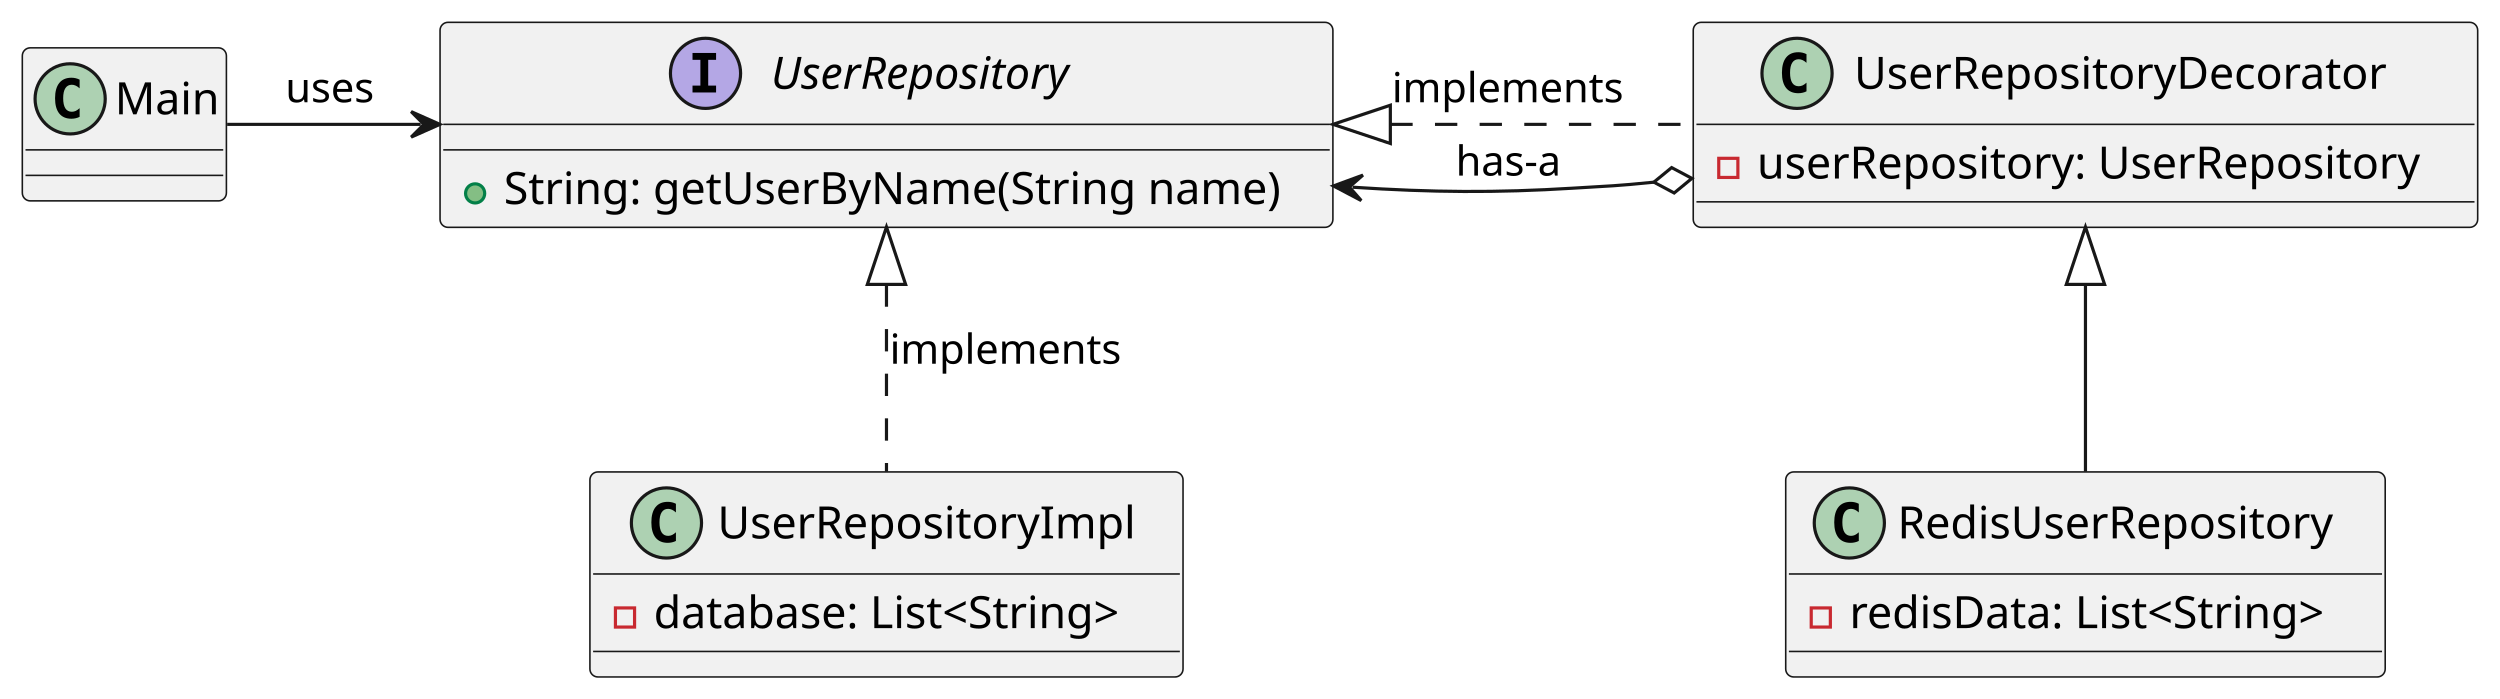
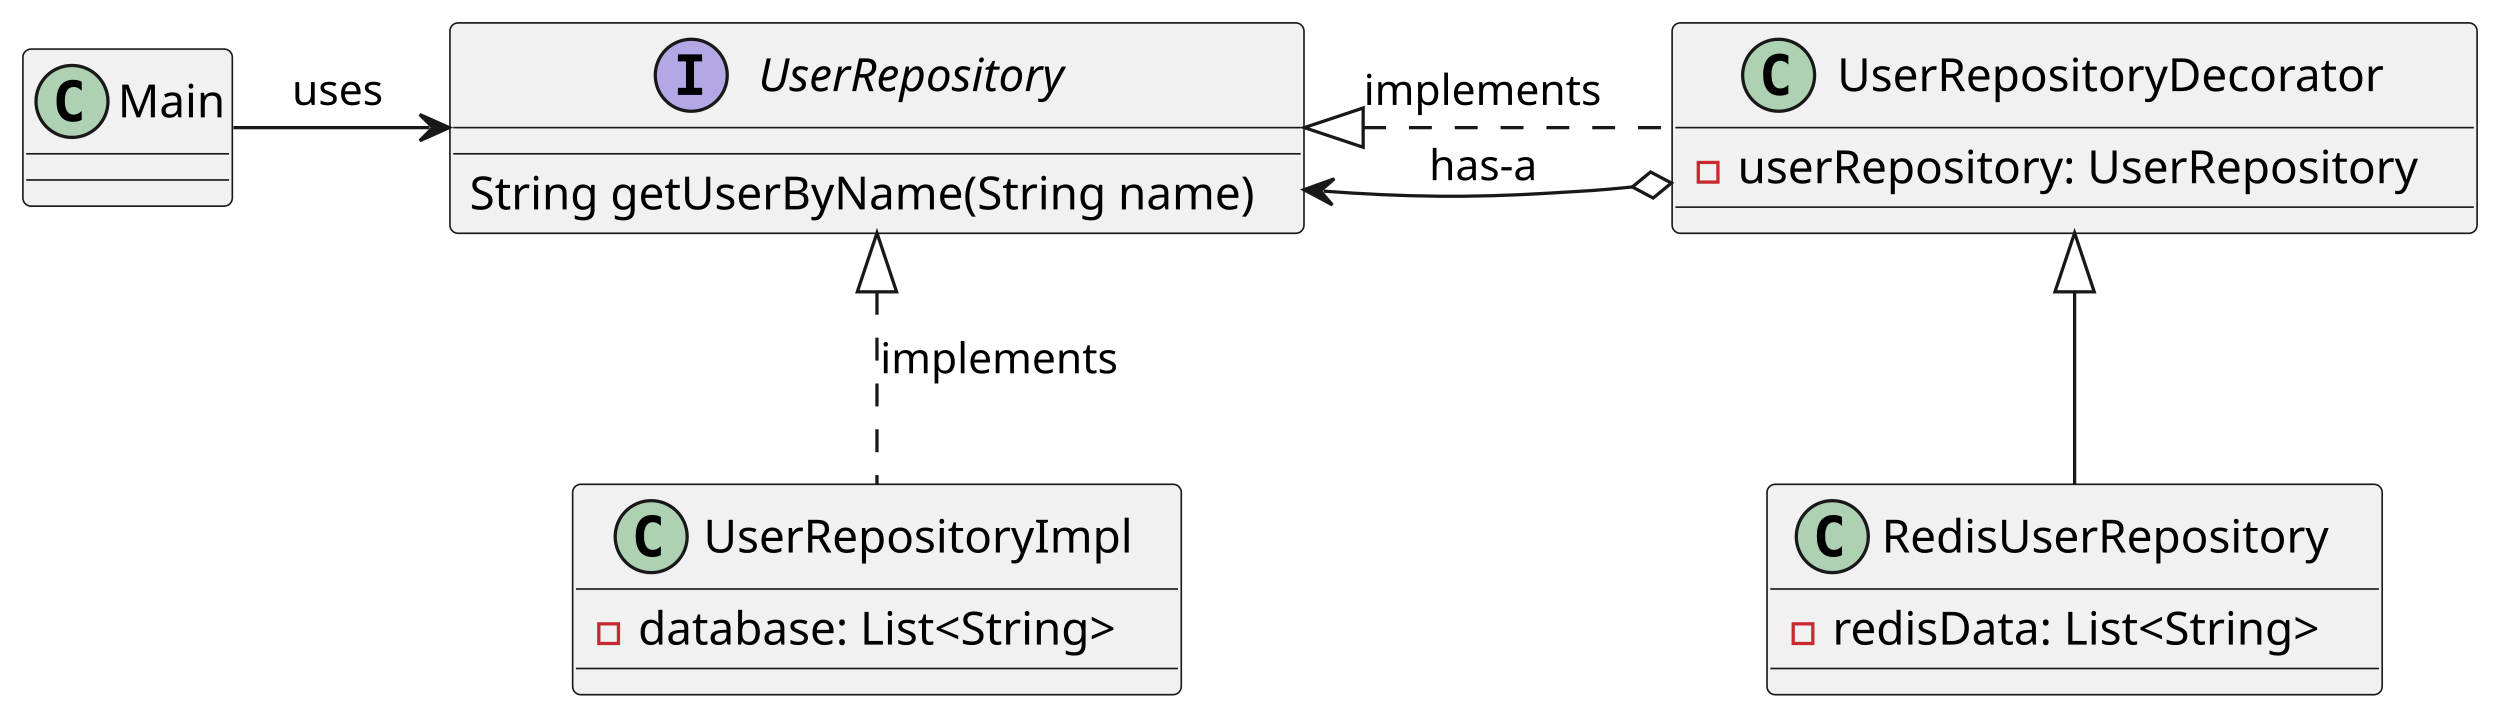
- <svg xmlns="http://www.w3.org/2000/svg" contentStyleType="text/css" height="219px" preserveAspectRatio="none" style="width:784px;height:219px;background:#FFFFFF;" version="1.1" viewBox="0 0 784 219" width="784px" zoomAndPan="magnify">
+ <svg xmlns="http://www.w3.org/2000/svg" contentStyleType="text/css" height="219px" preserveAspectRatio="none" style="width:764px;height:219px;background:#FFFFFF;" version="1.1" viewBox="0 0 764 219" width="764px" zoomAndPan="magnify">
  <defs />
  <g>
    <g id="elem_UserRepository">
-       <rect codeLine="1" fill="#F1F1F1" height="64.297" id="UserRepository" rx="2.5" ry="2.5" style="stroke:#181818;stroke-width:0.5;" width="280" x="138" y="7" />
-       <ellipse cx="221.25" cy="23" fill="#B4A7E5" rx="11" ry="11" style="stroke:#181818;stroke-width:1.0;" />
-       <path d="M217.172,18.766 L217.172,16.609 L224.562,16.609 L224.562,18.766 L222.094,18.766 L222.094,26.844 L224.562,26.844 L224.562,29 L217.172,29 L217.172,26.844 L219.641,26.844 L219.641,18.766 L217.172,18.766 Z " fill="#000000" />
-       <text fill="#000000" font-family="sans-serif" font-size="14" font-style="italic" lengthAdjust="spacing" textLength="105" x="241.75" y="27.847">UserRepository</text>
-       <line style="stroke:#181818;stroke-width:0.5;" x1="139" x2="417" y1="39" y2="39" />
-       <line style="stroke:#181818;stroke-width:0.5;" x1="139" x2="417" y1="47" y2="47" />
-       <ellipse cx="149" cy="60.648" fill="#84BE84" rx="3" ry="3" style="stroke:#038048;stroke-width:1.0;" />
-       <text fill="#000000" font-family="sans-serif" font-size="14" lengthAdjust="spacing" textLength="254" x="158" y="63.995">String: getUserByName(String name)</text>
+       <rect codeLine="1" fill="#F1F1F1" height="64.297" id="UserRepository" rx="2.5" ry="2.5" style="stroke:#181818;stroke-width:0.5;" width="261" x="137.5" y="7" />
+       <ellipse cx="211.25" cy="23" fill="#B4A7E5" rx="11" ry="11" style="stroke:#181818;stroke-width:1.0;" />
+       <path d="M207.172,18.766 L207.172,16.609 L214.562,16.609 L214.562,18.766 L212.094,18.766 L212.094,26.844 L214.562,26.844 L214.562,29 L207.172,29 L207.172,26.844 L209.641,26.844 L209.641,18.766 L207.172,18.766 Z " fill="#000000" />
+       <text fill="#000000" font-family="sans-serif" font-size="14" font-style="italic" lengthAdjust="spacing" textLength="105" x="231.75" y="27.847">UserRepository</text>
+       <line style="stroke:#181818;stroke-width:0.5;" x1="138.5" x2="397.5" y1="39" y2="39" />
+       <line style="stroke:#181818;stroke-width:0.5;" x1="138.5" x2="397.5" y1="47" y2="47" />
+       <text fill="#000000" font-family="sans-serif" font-size="14" lengthAdjust="spacing" textLength="249" x="143.5" y="63.995">String getUserByName(String name)</text>
    </g>
    <g id="elem_UserRepositoryImpl">
-       <rect codeLine="4" fill="#F1F1F1" height="64.297" id="UserRepositoryImpl" rx="2.5" ry="2.5" style="stroke:#181818;stroke-width:0.5;" width="186" x="185" y="148" />
-       <ellipse cx="209" cy="164" fill="#ADD1B2" rx="11" ry="11" style="stroke:#181818;stroke-width:1.0;" />
-       <path d="M211.969,169.641 Q211.391,169.938 210.75,170.078 Q210.109,170.234 209.406,170.234 Q206.906,170.234 205.578,168.594 Q204.266,166.938 204.266,163.812 Q204.266,160.688 205.578,159.031 Q206.906,157.375 209.406,157.375 Q210.109,157.375 210.75,157.531 Q211.406,157.688 211.969,157.984 L211.969,160.703 Q211.344,160.125 210.75,159.859 Q210.156,159.578 209.531,159.578 Q208.188,159.578 207.5,160.656 Q206.812,161.719 206.812,163.812 Q206.812,165.906 207.5,166.984 Q208.188,168.047 209.531,168.047 Q210.156,168.047 210.75,167.781 Q211.344,167.5 211.969,166.922 L211.969,169.641 Z " fill="#000000" />
-       <text fill="#000000" font-family="sans-serif" font-size="14" lengthAdjust="spacing" textLength="134" x="225" y="168.847">UserRepositoryImpl</text>
-       <line style="stroke:#181818;stroke-width:0.5;" x1="186" x2="370" y1="180" y2="180" />
-       <rect fill="none" height="6" style="stroke:#C82930;stroke-width:1.0;" width="6" x="193" y="190.648" />
-       <text fill="#000000" font-family="sans-serif" font-size="14" lengthAdjust="spacing" textLength="160" x="205" y="196.995">database: List&lt;String&gt;</text>
-       <line style="stroke:#181818;stroke-width:0.5;" x1="186" x2="370" y1="204.297" y2="204.297" />
+       <rect codeLine="4" fill="#F1F1F1" height="64.297" id="UserRepositoryImpl" rx="2.5" ry="2.5" style="stroke:#181818;stroke-width:0.5;" width="186" x="175" y="148" />
+       <ellipse cx="199" cy="164" fill="#ADD1B2" rx="11" ry="11" style="stroke:#181818;stroke-width:1.0;" />
+       <path d="M201.969,169.641 Q201.391,169.938 200.75,170.078 Q200.109,170.234 199.406,170.234 Q196.906,170.234 195.578,168.594 Q194.266,166.938 194.266,163.812 Q194.266,160.688 195.578,159.031 Q196.906,157.375 199.406,157.375 Q200.109,157.375 200.75,157.531 Q201.406,157.688 201.969,157.984 L201.969,160.703 Q201.344,160.125 200.75,159.859 Q200.156,159.578 199.531,159.578 Q198.188,159.578 197.5,160.656 Q196.812,161.719 196.812,163.812 Q196.812,165.906 197.5,166.984 Q198.188,168.047 199.531,168.047 Q200.156,168.047 200.75,167.781 Q201.344,167.5 201.969,166.922 L201.969,169.641 Z " fill="#000000" />
+       <text fill="#000000" font-family="sans-serif" font-size="14" lengthAdjust="spacing" textLength="134" x="215" y="168.847">UserRepositoryImpl</text>
+       <line style="stroke:#181818;stroke-width:0.5;" x1="176" x2="360" y1="180" y2="180" />
+       <rect fill="none" height="6" style="stroke:#C82930;stroke-width:1.0;" width="6" x="183" y="190.648" />
+       <text fill="#000000" font-family="sans-serif" font-size="14" lengthAdjust="spacing" textLength="160" x="195" y="196.995">database: List&lt;String&gt;</text>
+       <line style="stroke:#181818;stroke-width:0.5;" x1="176" x2="360" y1="204.297" y2="204.297" />
    </g>
    <g id="elem_UserRepositoryDecorator">
-       <rect codeLine="7" fill="#F1F1F1" height="64.297" id="UserRepositoryDecorator" rx="2.5" ry="2.5" style="stroke:#181818;stroke-width:0.5;" width="246" x="531" y="7" />
-       <ellipse cx="563.55" cy="23" fill="#ADD1B2" rx="11" ry="11" style="stroke:#181818;stroke-width:1.0;" />
-       <path d="M566.519,28.641 Q565.941,28.938 565.3,29.078 Q564.659,29.234 563.956,29.234 Q561.456,29.234 560.128,27.594 Q558.816,25.938 558.816,22.812 Q558.816,19.688 560.128,18.031 Q561.456,16.375 563.956,16.375 Q564.659,16.375 565.3,16.531 Q565.956,16.688 566.519,16.984 L566.519,19.703 Q565.894,19.125 565.3,18.859 Q564.706,18.578 564.081,18.578 Q562.737,18.578 562.05,19.656 Q561.362,20.719 561.362,22.812 Q561.362,24.906 562.05,25.984 Q562.737,27.047 564.081,27.047 Q564.706,27.047 565.3,26.781 Q565.894,26.5 566.519,25.922 L566.519,28.641 Z " fill="#000000" />
-       <text fill="#000000" font-family="sans-serif" font-size="14" lengthAdjust="spacing" textLength="175" x="581.45" y="27.847">UserRepositoryDecorator</text>
-       <line style="stroke:#181818;stroke-width:0.5;" x1="532" x2="776" y1="39" y2="39" />
-       <rect fill="none" height="6" style="stroke:#C82930;stroke-width:1.0;" width="6" x="539" y="49.648" />
-       <text fill="#000000" font-family="sans-serif" font-size="14" lengthAdjust="spacing" textLength="220" x="551" y="55.995">userRepository: UserRepository</text>
-       <line style="stroke:#181818;stroke-width:0.5;" x1="532" x2="776" y1="63.297" y2="63.297" />
+       <rect codeLine="7" fill="#F1F1F1" height="64.297" id="UserRepositoryDecorator" rx="2.5" ry="2.5" style="stroke:#181818;stroke-width:0.5;" width="246" x="511" y="7" />
+       <ellipse cx="543.55" cy="23" fill="#ADD1B2" rx="11" ry="11" style="stroke:#181818;stroke-width:1.0;" />
+       <path d="M546.519,28.641 Q545.941,28.938 545.3,29.078 Q544.659,29.234 543.956,29.234 Q541.456,29.234 540.128,27.594 Q538.816,25.938 538.816,22.812 Q538.816,19.688 540.128,18.031 Q541.456,16.375 543.956,16.375 Q544.659,16.375 545.3,16.531 Q545.956,16.688 546.519,16.984 L546.519,19.703 Q545.894,19.125 545.3,18.859 Q544.706,18.578 544.081,18.578 Q542.737,18.578 542.05,19.656 Q541.362,20.719 541.362,22.812 Q541.362,24.906 542.05,25.984 Q542.737,27.047 544.081,27.047 Q544.706,27.047 545.3,26.781 Q545.894,26.5 546.519,25.922 L546.519,28.641 Z " fill="#000000" />
+       <text fill="#000000" font-family="sans-serif" font-size="14" lengthAdjust="spacing" textLength="175" x="561.45" y="27.847">UserRepositoryDecorator</text>
+       <line style="stroke:#181818;stroke-width:0.5;" x1="512" x2="756" y1="39" y2="39" />
+       <rect fill="none" height="6" style="stroke:#C82930;stroke-width:1.0;" width="6" x="519" y="49.648" />
+       <text fill="#000000" font-family="sans-serif" font-size="14" lengthAdjust="spacing" textLength="220" x="531" y="55.995">userRepository: UserRepository</text>
+       <line style="stroke:#181818;stroke-width:0.5;" x1="512" x2="756" y1="63.297" y2="63.297" />
    </g>
    <g id="elem_RedisUserRepository">
-       <rect codeLine="10" fill="#F1F1F1" height="64.297" id="RedisUserRepository" rx="2.5" ry="2.5" style="stroke:#181818;stroke-width:0.5;" width="188" x="560" y="148" />
-       <ellipse cx="579.95" cy="164" fill="#ADD1B2" rx="11" ry="11" style="stroke:#181818;stroke-width:1.0;" />
-       <path d="M582.919,169.641 Q582.341,169.938 581.7,170.078 Q581.059,170.234 580.356,170.234 Q577.856,170.234 576.528,168.594 Q575.216,166.938 575.216,163.812 Q575.216,160.688 576.528,159.031 Q577.856,157.375 580.356,157.375 Q581.059,157.375 581.7,157.531 Q582.356,157.688 582.919,157.984 L582.919,160.703 Q582.294,160.125 581.7,159.859 Q581.106,159.578 580.481,159.578 Q579.138,159.578 578.45,160.656 Q577.763,161.719 577.763,163.812 Q577.763,165.906 578.45,166.984 Q579.138,168.047 580.481,168.047 Q581.106,168.047 581.7,167.781 Q582.294,167.5 582.919,166.922 L582.919,169.641 Z " fill="#000000" />
-       <text fill="#000000" font-family="sans-serif" font-size="14" lengthAdjust="spacing" textLength="145" x="595.05" y="168.847">RedisUserRepository</text>
-       <line style="stroke:#181818;stroke-width:0.5;" x1="561" x2="747" y1="180" y2="180" />
-       <rect fill="none" height="6" style="stroke:#C82930;stroke-width:1.0;" width="6" x="568" y="190.648" />
-       <text fill="#000000" font-family="sans-serif" font-size="14" lengthAdjust="spacing" textLength="162" x="580" y="196.995">redisData: List&lt;String&gt;</text>
-       <line style="stroke:#181818;stroke-width:0.5;" x1="561" x2="747" y1="204.297" y2="204.297" />
+       <rect codeLine="10" fill="#F1F1F1" height="64.297" id="RedisUserRepository" rx="2.5" ry="2.5" style="stroke:#181818;stroke-width:0.5;" width="188" x="540" y="148" />
+       <ellipse cx="559.95" cy="164" fill="#ADD1B2" rx="11" ry="11" style="stroke:#181818;stroke-width:1.0;" />
+       <path d="M562.919,169.641 Q562.341,169.938 561.7,170.078 Q561.059,170.234 560.356,170.234 Q557.856,170.234 556.528,168.594 Q555.216,166.938 555.216,163.812 Q555.216,160.688 556.528,159.031 Q557.856,157.375 560.356,157.375 Q561.059,157.375 561.7,157.531 Q562.356,157.688 562.919,157.984 L562.919,160.703 Q562.294,160.125 561.7,159.859 Q561.106,159.578 560.481,159.578 Q559.138,159.578 558.45,160.656 Q557.763,161.719 557.763,163.812 Q557.763,165.906 558.45,166.984 Q559.138,168.047 560.481,168.047 Q561.106,168.047 561.7,167.781 Q562.294,167.5 562.919,166.922 L562.919,169.641 Z " fill="#000000" />
+       <text fill="#000000" font-family="sans-serif" font-size="14" lengthAdjust="spacing" textLength="145" x="575.05" y="168.847">RedisUserRepository</text>
+       <line style="stroke:#181818;stroke-width:0.5;" x1="541" x2="727" y1="180" y2="180" />
+       <rect fill="none" height="6" style="stroke:#C82930;stroke-width:1.0;" width="6" x="548" y="190.648" />
+       <text fill="#000000" font-family="sans-serif" font-size="14" lengthAdjust="spacing" textLength="162" x="560" y="196.995">redisData: List&lt;String&gt;</text>
+       <line style="stroke:#181818;stroke-width:0.5;" x1="541" x2="727" y1="204.297" y2="204.297" />
    </g>
    <g id="elem_Main">
      <rect codeLine="13" fill="#F1F1F1" height="48" id="Main" rx="2.5" ry="2.5" style="stroke:#181818;stroke-width:0.5;" width="64" x="7" y="15" />
      <ellipse cx="22" cy="31" fill="#ADD1B2" rx="11" ry="11" style="stroke:#181818;stroke-width:1.0;" />
      <path d="M24.969,36.641 Q24.391,36.938 23.75,37.078 Q23.109,37.234 22.406,37.234 Q19.906,37.234 18.578,35.594 Q17.266,33.938 17.266,30.812 Q17.266,27.688 18.578,26.031 Q19.906,24.375 22.406,24.375 Q23.109,24.375 23.75,24.531 Q24.406,24.688 24.969,24.984 L24.969,27.703 Q24.344,27.125 23.75,26.859 Q23.156,26.578 22.531,26.578 Q21.188,26.578 20.5,27.656 Q19.812,28.719 19.812,30.812 Q19.812,32.906 20.5,33.984 Q21.188,35.047 22.531,35.047 Q23.156,35.047 23.75,34.781 Q24.344,34.5 24.969,33.922 L24.969,36.641 Z " fill="#000000" />
      <text fill="#000000" font-family="sans-serif" font-size="14" lengthAdjust="spacing" textLength="32" x="36" y="35.847">Main</text>
      <line style="stroke:#181818;stroke-width:0.5;" x1="8" x2="70" y1="47" y2="47" />
      <line style="stroke:#181818;stroke-width:0.5;" x1="8" x2="70" y1="55" y2="55" />
    </g>
    <g id="link_UserRepositoryDecorator_RedisUserRepository">
-       <path d="M654,89.19 C654,112.09 654,125.04 654,147.91 " fill="none" id="UserRepositoryDecorator-backto-RedisUserRepository" style="stroke:#181818;stroke-width:1.0;" />
-       <polygon fill="none" points="654,71.19,648,89.19,660,89.19,654,71.19" style="stroke:#181818;stroke-width:1.0;" />
+       <path d="M634,89.19 C634,112.09 634,125.04 634,147.91 " fill="none" id="UserRepositoryDecorator-backto-RedisUserRepository" style="stroke:#181818;stroke-width:1.0;" />
+       <polygon fill="none" points="634,71.19,628,89.19,640,89.19,634,71.19" style="stroke:#181818;stroke-width:1.0;" />
    </g>
    <g id="link_Main_UserRepository">
-       <path codeLine="14" d="M71.23,39 C89.2,39 106.95,39 131.94,39 " fill="none" id="Main-to-UserRepository" style="stroke:#181818;stroke-width:1.0;" />
-       <polygon fill="#181818" points="137.94,39,128.94,35,132.94,39,128.94,43,137.94,39" style="stroke:#181818;stroke-width:1.0;" />
-       <text fill="#000000" font-family="sans-serif" font-size="13" lengthAdjust="spacing" textLength="30" x="89.5" y="32.067">uses</text>
+       <path codeLine="14" d="M71.32,39 C89.2,39 106.73,39 131.27,39 " fill="none" id="Main-to-UserRepository" style="stroke:#181818;stroke-width:1.0;" />
+       <polygon fill="#181818" points="137.27,39,128.27,35,132.27,39,128.27,43,137.27,39" style="stroke:#181818;stroke-width:1.0;" />
+       <text fill="#000000" font-family="sans-serif" font-size="13" lengthAdjust="spacing" textLength="30" x="89.25" y="32.067">uses</text>
    </g>
    <g id="link_UserRepository_UserRepositoryImpl">
-       <path codeLine="15" d="M278,89.19 C278,112.09 278,125.04 278,147.91 " fill="none" id="UserRepository-backto-UserRepositoryImpl" style="stroke:#181818;stroke-width:1.0;stroke-dasharray:7.0,7.0;" />
-       <polygon fill="none" points="278,71.19,272,89.19,284,89.19,278,71.19" style="stroke:#181818;stroke-width:1.0;" />
-       <text fill="#000000" font-family="sans-serif" font-size="13" lengthAdjust="spacing" textLength="76" x="279" y="114.067">implements</text>
+       <path codeLine="15" d="M268,89.19 C268,112.09 268,125.04 268,147.91 " fill="none" id="UserRepository-backto-UserRepositoryImpl" style="stroke:#181818;stroke-width:1.0;stroke-dasharray:7.0,7.0;" />
+       <polygon fill="none" points="268,71.19,262,89.19,274,89.19,268,71.19" style="stroke:#181818;stroke-width:1.0;" />
+       <text fill="#000000" font-family="sans-serif" font-size="13" lengthAdjust="spacing" textLength="76" x="269" y="114.067">implements</text>
    </g>
    <g id="link_UserRepository_UserRepositoryDecorator">
-       <path codeLine="16" d="M436.01,39 C473.07,39 494.8,39 530.89,39 " fill="none" id="UserRepository-backto-UserRepositoryDecorator" style="stroke:#181818;stroke-width:1.0;stroke-dasharray:7.0,7.0;" />
-       <polygon fill="none" points="418.01,39,436.01,45,436.01,33,418.01,39" style="stroke:#181818;stroke-width:1.0;" />
-       <text fill="#000000" font-family="sans-serif" font-size="13" lengthAdjust="spacing" textLength="76" x="436.5" y="32.067">implements</text>
+       <path codeLine="16" d="M416.58,39 C453.13,39 474.71,39 510.81,39 " fill="none" id="UserRepository-backto-UserRepositoryDecorator" style="stroke:#181818;stroke-width:1.0;stroke-dasharray:7.0,7.0;" />
+       <polygon fill="none" points="398.58,39,416.58,45,416.58,33,398.58,39" style="stroke:#181818;stroke-width:1.0;" />
+       <text fill="#000000" font-family="sans-serif" font-size="13" lengthAdjust="spacing" textLength="76" x="416.75" y="32.067">implements</text>
    </g>
    <g id="link_UserRepositoryDecorator_UserRepository">
-       <path codeLine="17" d="M518.649,57.133 C506.139,58.383 505.55,58.25 493.5,59 C469.12,60.51 449.217,60.367 424.157,58.707 " fill="none" id="UserRepositoryDecorator-UserRepository" style="stroke:#181818;stroke-width:1.0;" />
-       <polygon fill="none" points="530.59,55.94,524.222,52.556,518.649,57.133,525.017,60.517,530.59,55.94" style="stroke:#181818;stroke-width:1.0;" />
-       <polygon fill="#181818" points="418.17,58.31,426.886,62.896,423.159,58.641,427.415,54.914,418.17,58.31" style="stroke:#181818;stroke-width:1.0;" />
-       <text fill="#000000" font-family="sans-serif" font-size="13" lengthAdjust="spacing" textLength="36" x="456.5" y="55.067">has-a</text>
+       <path codeLine="17" d="M498.84,57.135 C486.35,58.385 485.78,58.25 473.75,59 C449.39,60.51 429.444,60.251 404.484,58.411 " fill="none" id="UserRepositoryDecorator-UserRepository" style="stroke:#181818;stroke-width:1.0;" />
+       <polygon fill="none" points="510.78,55.94,504.411,52.557,498.84,57.135,505.208,60.518,510.78,55.94" style="stroke:#181818;stroke-width:1.0;" />
+       <polygon fill="#181818" points="398.5,57.97,407.182,62.621,403.486,58.338,407.77,54.642,398.5,57.97" style="stroke:#181818;stroke-width:1.0;" />
+       <text fill="#000000" font-family="sans-serif" font-size="13" lengthAdjust="spacing" textLength="36" x="436.75" y="55.067">has-a</text>
    </g>
  </g>
</svg>
